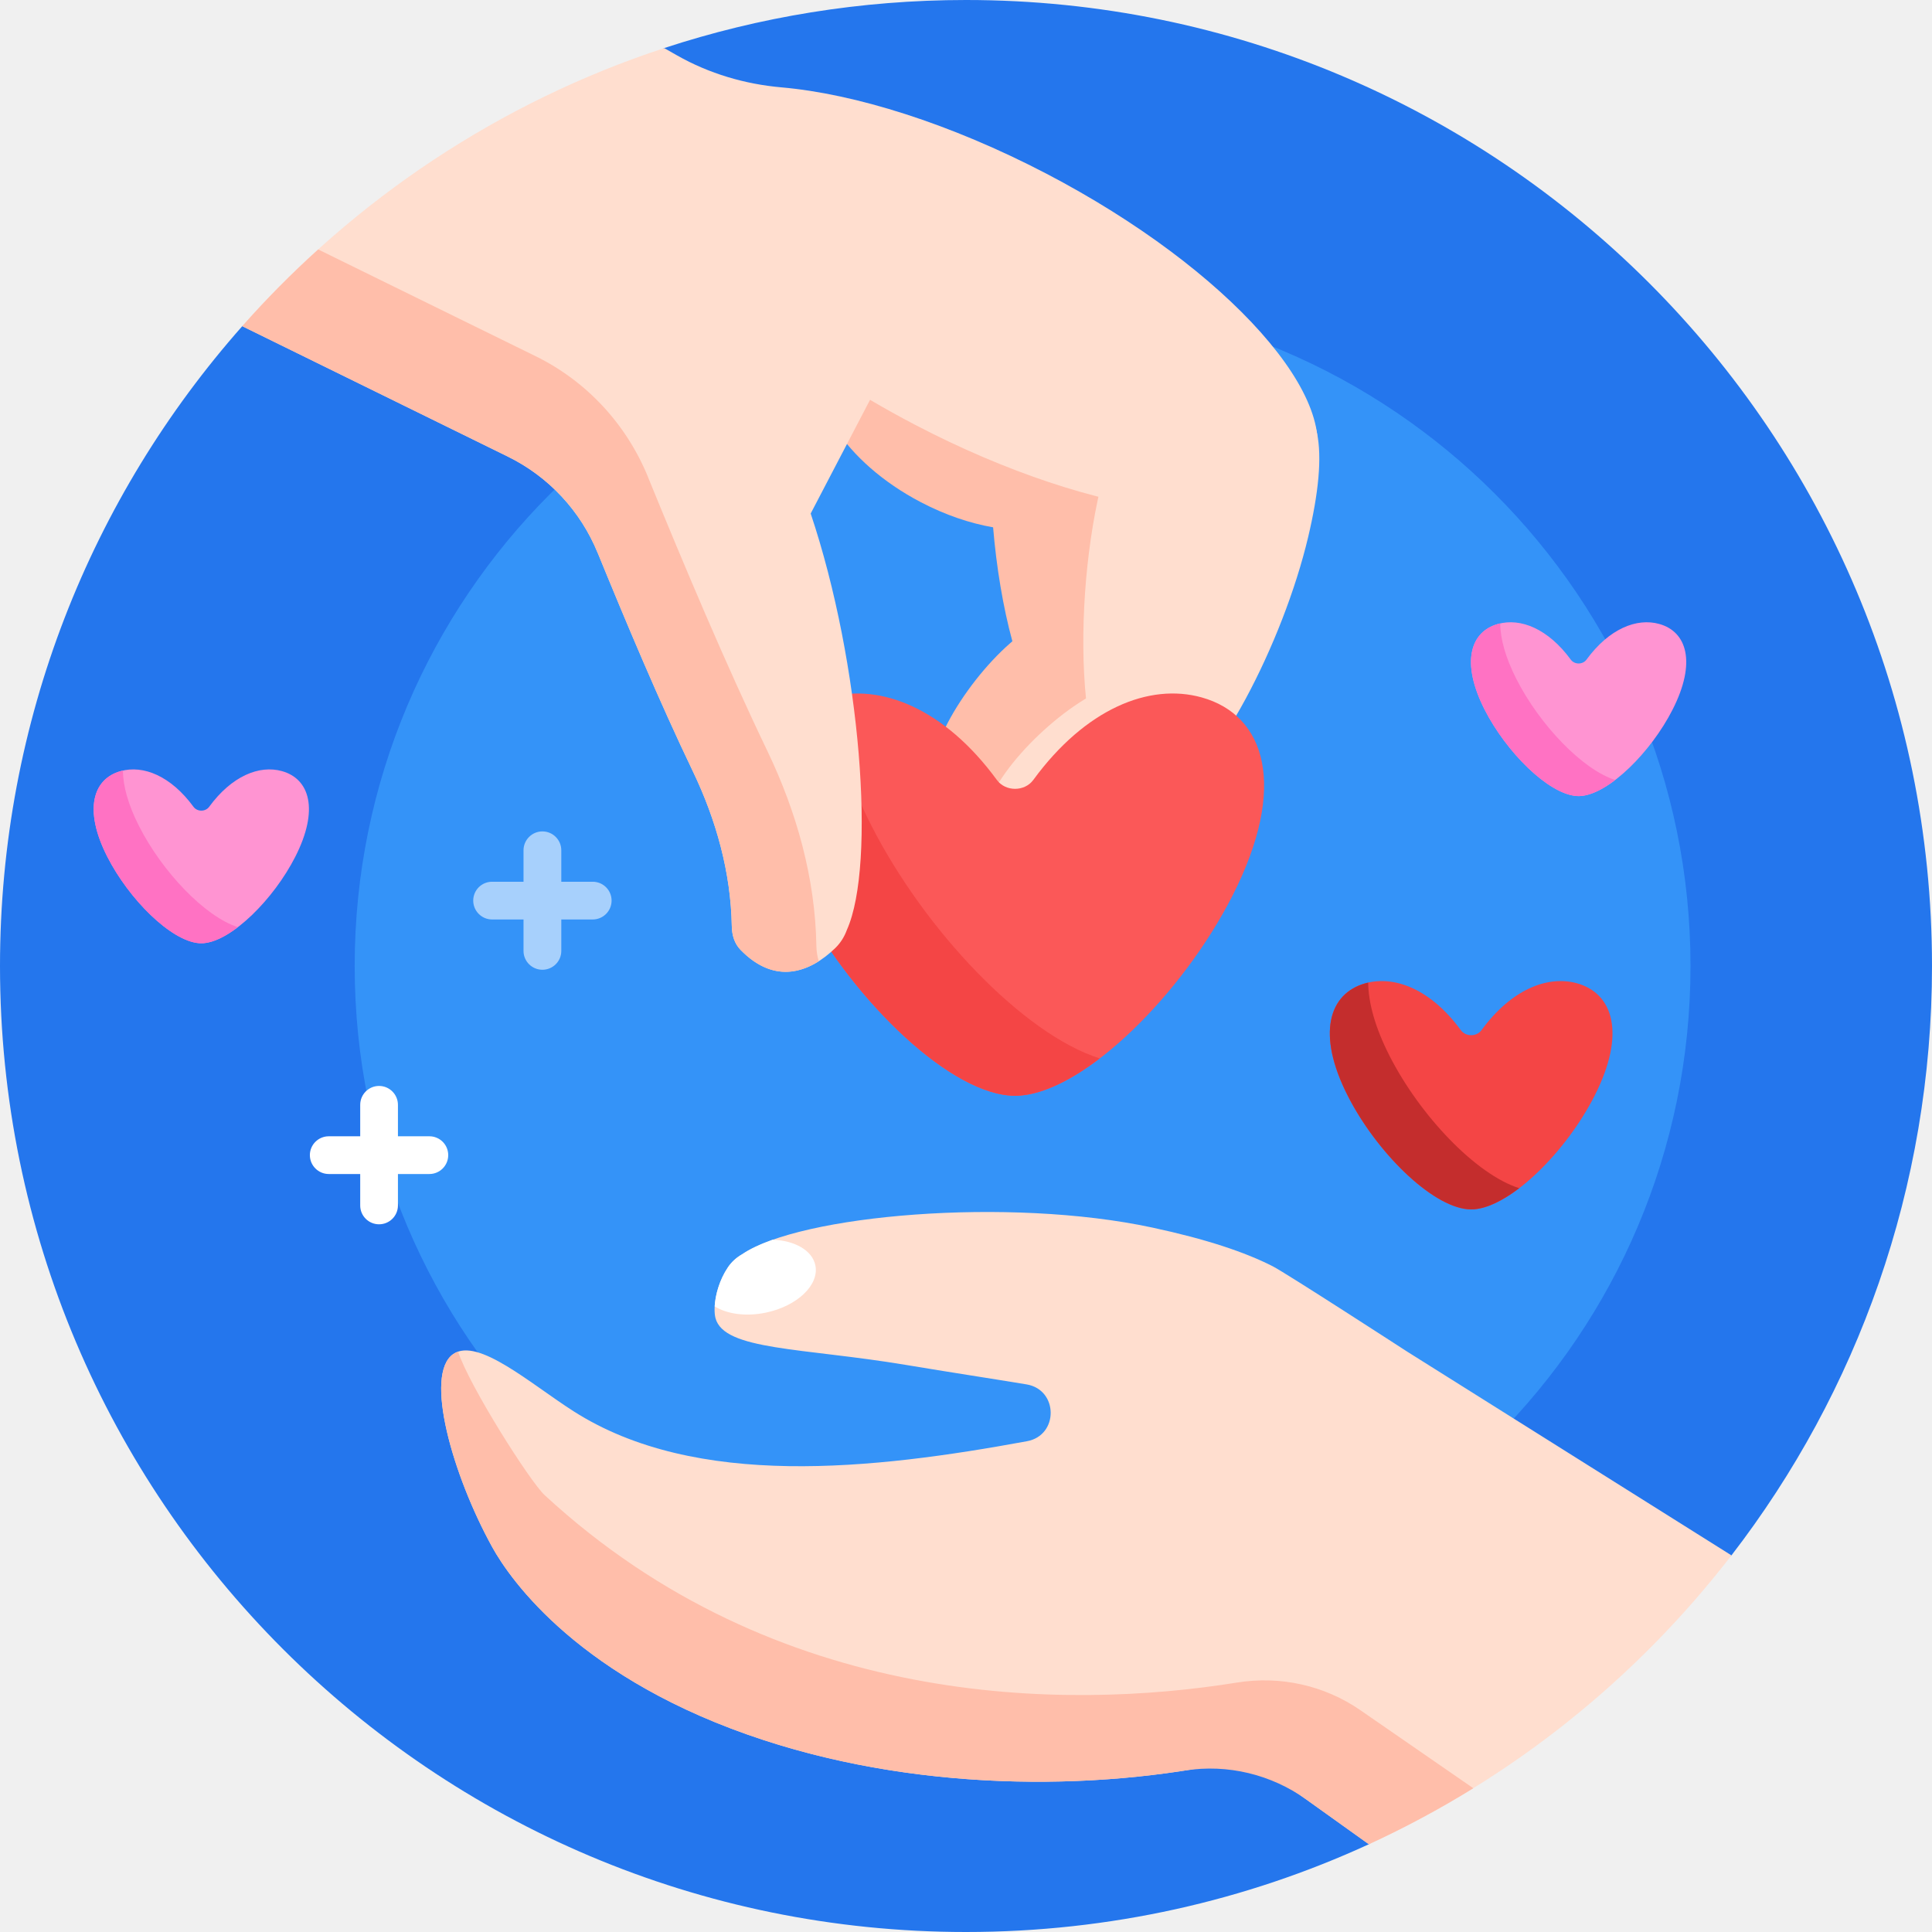
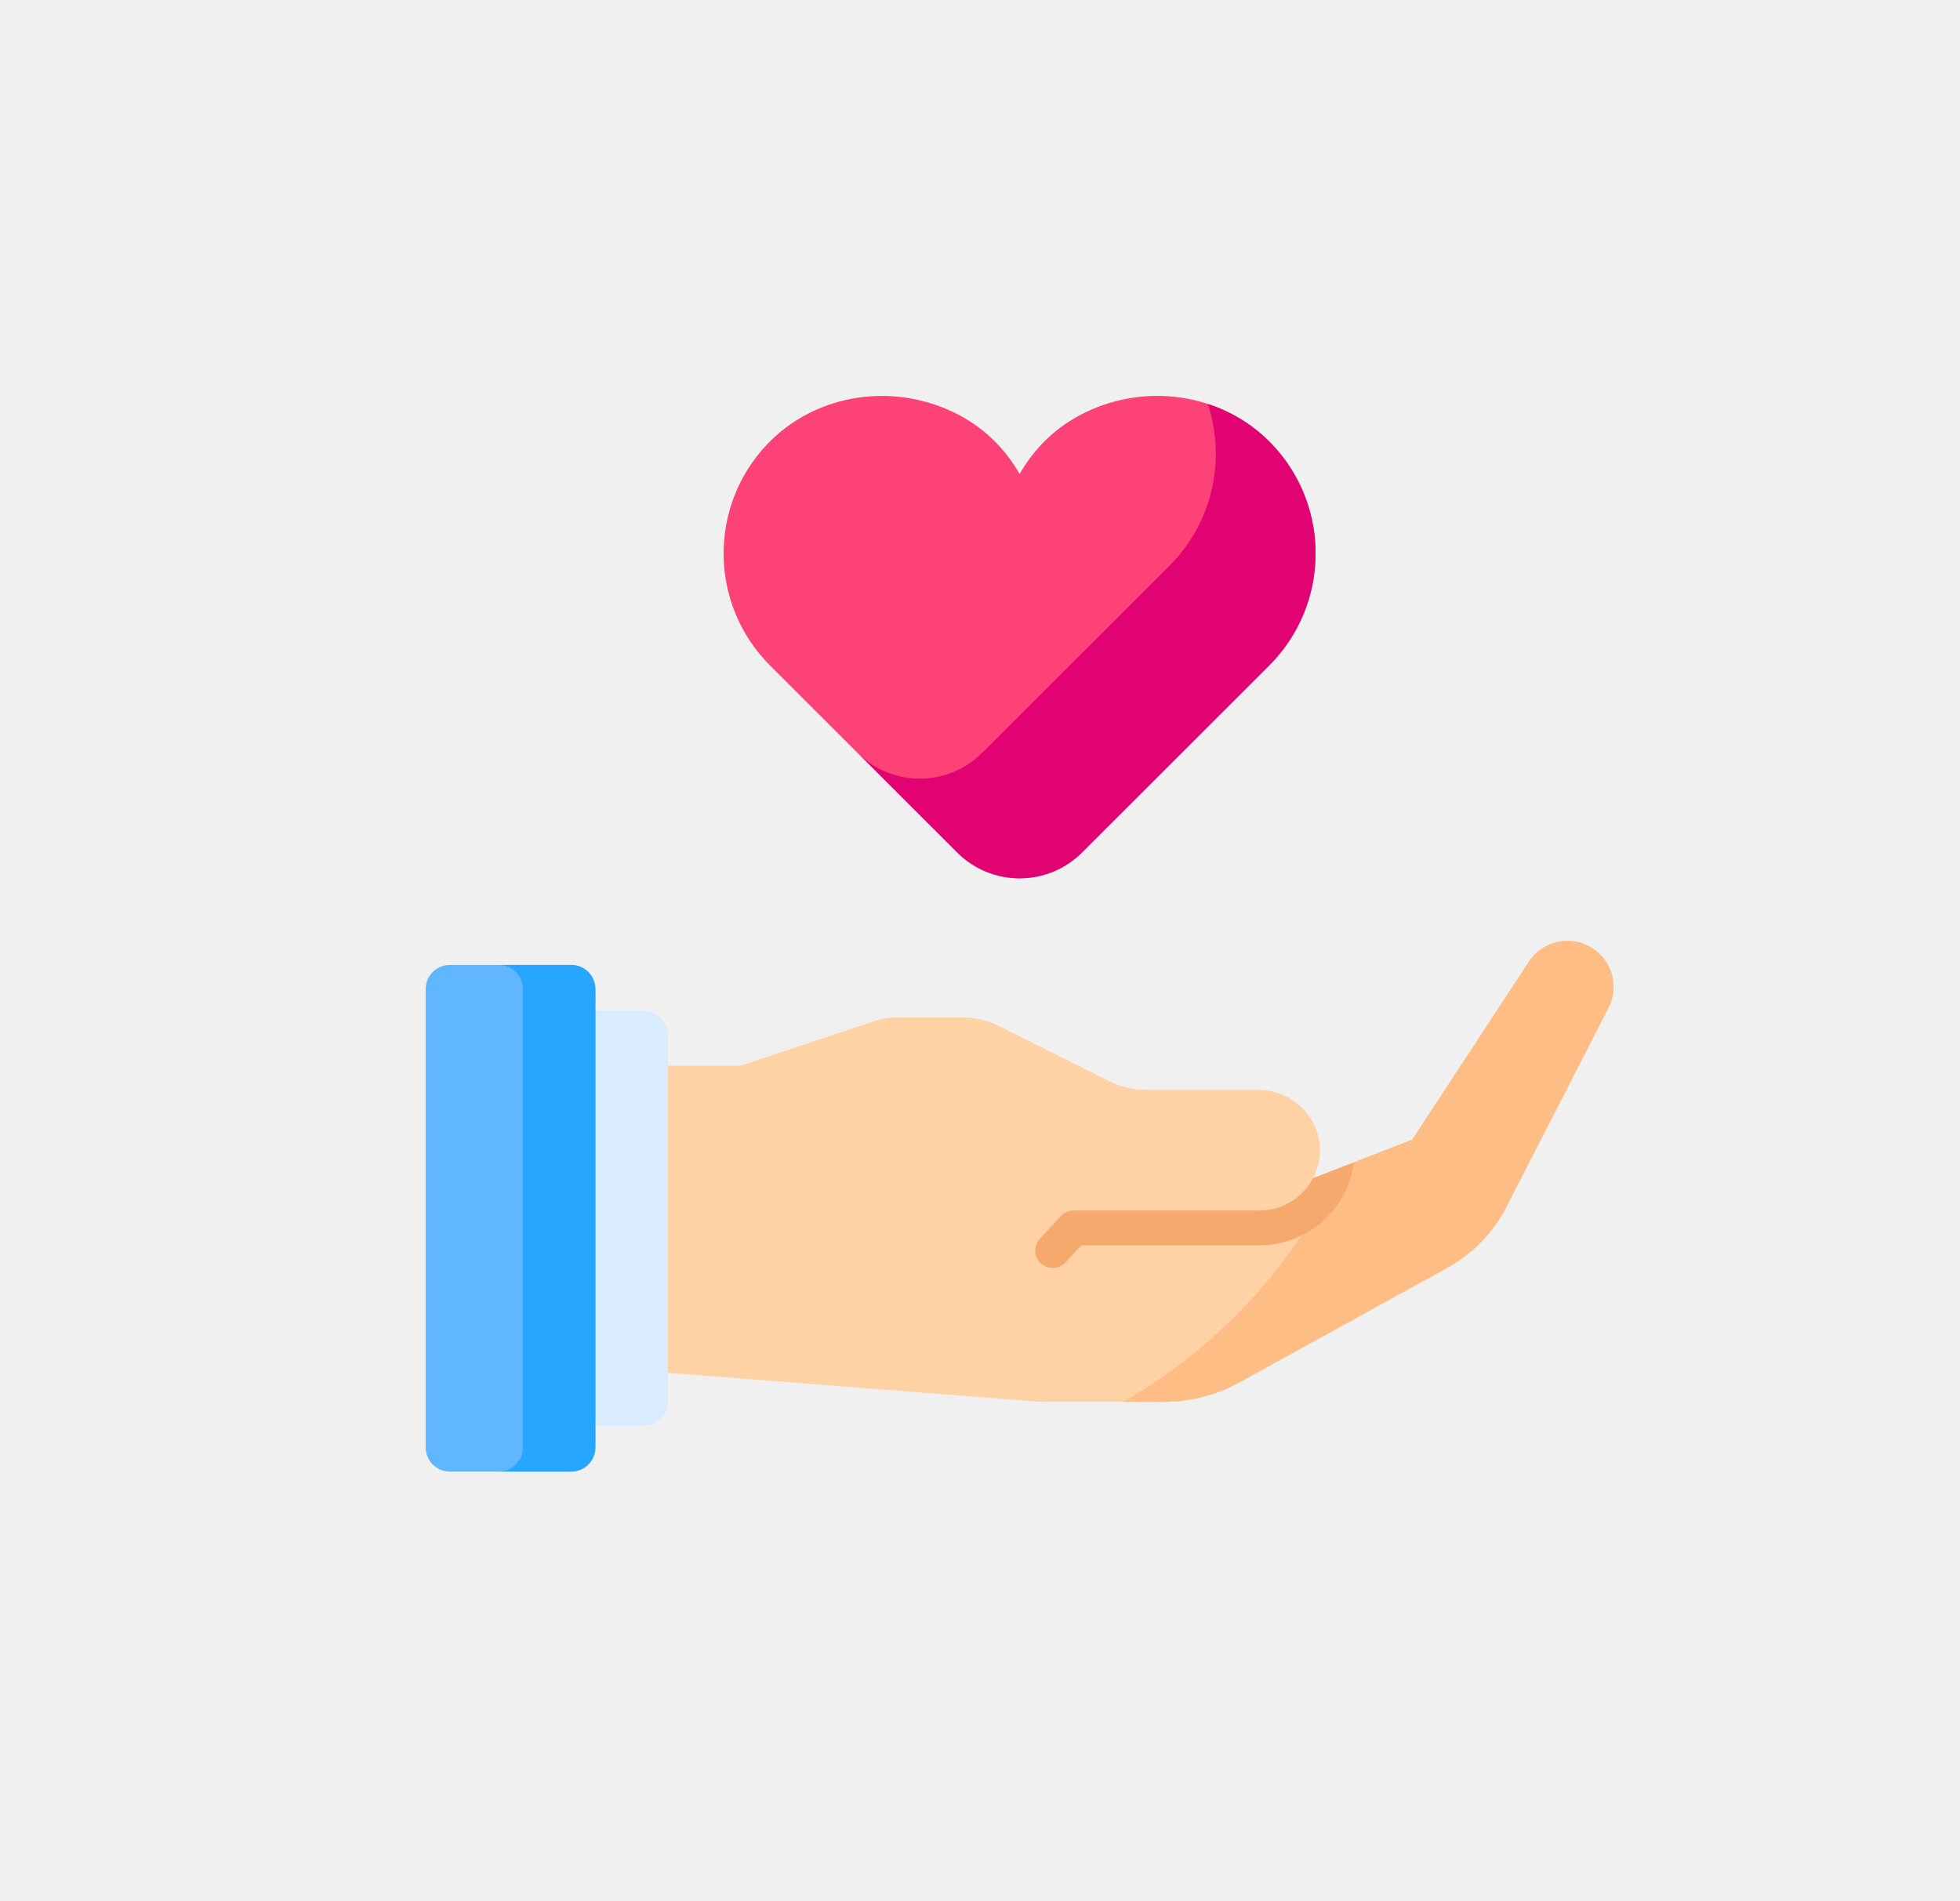
- <svg xmlns="http://www.w3.org/2000/svg" width="36" height="36" viewBox="0 0 36 36" fill="none">
-   <path d="M18 0C27.941 0 36 8.059 36 18C36 22.134 34.606 25.943 32.263 28.982C32.154 29.124 31.324 29.137 31.211 29.275C29.608 31.232 28.319 32.353 26.035 33.494C25.861 33.581 25.684 34.283 25.507 34.365C23.222 35.415 20.679 36 18 36C8.059 36 0 27.941 0 18C0 13.427 1.705 9.253 4.514 6.078C4.654 5.919 5.61 6.085 5.755 5.932C7.675 3.909 9.443 2.571 12.122 1.611C12.271 1.558 12.226 0.945 12.376 0.896C14.145 0.315 16.036 0 18 0V0Z" fill="#2476ED" />
-   <path d="M19.055 5.555C25.928 5.555 31.5 11.127 31.5 18C31.5 24.873 25.928 30.445 19.055 30.445C12.181 30.445 6.609 24.873 6.609 18C6.609 11.127 12.181 5.555 19.055 5.555Z" fill="#3493F8" />
-   <path d="M11.396 16.781C11.396 16.975 11.239 17.133 11.044 17.133H10.459V17.719C10.459 17.913 10.301 18.07 10.107 18.07C9.913 18.07 9.755 17.913 9.755 17.719V17.133H9.169C8.975 17.133 8.818 16.975 8.818 16.781C8.818 16.587 8.975 16.43 9.169 16.43H9.755V15.844C9.755 15.65 9.913 15.492 10.107 15.492C10.301 15.492 10.459 15.65 10.459 15.844V16.43H11.044C11.239 16.43 11.396 16.587 11.396 16.781Z" fill="#A7D0FC" />
-   <path d="M8.352 21.524C8.352 21.718 8.195 21.876 8.001 21.876H7.415V22.462C7.415 22.656 7.257 22.813 7.063 22.813C6.869 22.813 6.712 22.656 6.712 22.462V21.876H6.126C5.932 21.876 5.774 21.718 5.774 21.524C5.774 21.33 5.932 21.173 6.126 21.173H6.712V20.587C6.712 20.393 6.869 20.235 7.063 20.235C7.257 20.235 7.415 20.393 7.415 20.587V21.173H8.001C8.195 21.173 8.352 21.33 8.352 21.524Z" fill="white" />
-   <path d="M31.166 13.223C30.763 14.015 29.986 14.788 29.461 14.832C29.446 14.834 29.431 14.834 29.415 14.834C29.4 14.834 29.385 14.834 29.37 14.832C28.845 14.788 28.068 14.015 27.664 13.223C27.216 12.341 27.399 11.77 27.912 11.627C28.335 11.508 28.849 11.718 29.269 12.291C29.339 12.387 29.492 12.387 29.562 12.291C29.981 11.718 30.496 11.508 30.919 11.627C31.431 11.77 31.615 12.341 31.166 13.223ZM5.255 14.369C4.832 14.25 4.317 14.46 3.898 15.033C3.828 15.129 3.675 15.129 3.605 15.033C3.185 14.46 2.671 14.25 2.248 14.369C1.735 14.512 1.551 15.083 2 15.965C2.404 16.757 3.181 17.53 3.706 17.575C3.721 17.576 3.736 17.576 3.751 17.576C3.767 17.576 3.782 17.576 3.796 17.575C4.322 17.53 5.099 16.757 5.502 15.965C5.951 15.083 5.767 14.512 5.255 14.369Z" fill="#FF94D2" />
-   <path d="M30.098 14.534C29.872 14.706 29.65 14.816 29.461 14.832C29.446 14.834 29.431 14.834 29.416 14.834C29.4 14.834 29.385 14.834 29.37 14.832C28.845 14.788 28.068 14.015 27.664 13.223C27.216 12.341 27.399 11.77 27.912 11.627C27.926 11.623 27.94 11.619 27.954 11.616C27.957 11.902 28.051 12.252 28.257 12.655C28.69 13.507 29.486 14.34 30.098 14.534ZM2.593 15.398C2.387 14.994 2.293 14.645 2.29 14.358C2.276 14.361 2.262 14.365 2.248 14.369C1.735 14.512 1.551 15.083 2 15.965C2.404 16.757 3.181 17.53 3.706 17.575C3.721 17.576 3.736 17.576 3.751 17.576C3.767 17.576 3.782 17.576 3.796 17.575C3.986 17.559 4.208 17.448 4.433 17.276C3.822 17.082 3.026 16.249 2.593 15.398Z" fill="#FF72C3" />
-   <path d="M22.45 8.302C22.315 10.305 21.476 12.977 20.546 13.64C20.499 13.687 20.449 13.734 20.394 13.782C19.515 14.55 17.921 15.234 17.487 14.738C17.053 14.241 17.944 12.753 18.823 11.985C18.837 11.973 18.851 11.961 18.864 11.949C18.69 11.311 18.567 10.569 18.505 9.826C18.074 9.751 17.614 9.596 17.161 9.359C15.737 8.616 14.928 7.352 15.354 6.535C15.781 5.718 19.878 5.305 20.655 5.357C21.751 5.431 22.607 5.973 22.45 8.302Z" fill="#FFBEAA" />
-   <path d="M24.375 10.01C23.911 11.963 22.642 14.46 21.616 14.96C21.562 14.998 21.504 15.036 21.442 15.075C20.448 15.687 18.763 16.098 18.417 15.537C18.071 14.976 19.196 13.655 20.19 13.043C20.205 13.033 20.221 13.024 20.236 13.015C20.114 11.81 20.22 10.291 20.505 9.091C21.044 6.82 22.022 6.555 23.091 6.809C23.774 6.971 24.369 7.253 24.54 8.067C24.636 8.527 24.569 9.191 24.375 10.01Z" fill="#FFDECF" />
-   <path d="M22.966 16.689C22.032 18.522 20.234 20.312 19.018 20.414C18.984 20.417 18.949 20.418 18.914 20.418C18.879 20.418 18.844 20.417 18.81 20.414C17.595 20.312 15.796 18.522 14.862 16.689C13.824 14.649 14.249 13.328 15.435 12.996C16.413 12.722 17.604 13.207 18.575 14.533C18.736 14.754 19.092 14.754 19.254 14.533C20.224 13.207 21.415 12.722 22.394 12.996C23.579 13.328 24.004 14.649 22.966 16.689Z" fill="#FB5858" />
-   <path d="M20.492 19.722C19.97 20.121 19.456 20.377 19.018 20.413C18.984 20.417 18.949 20.418 18.914 20.418C18.879 20.418 18.844 20.417 18.81 20.413C17.595 20.312 15.796 18.522 14.862 16.689C13.824 14.649 14.249 13.328 15.435 12.996C15.467 12.987 15.499 12.979 15.532 12.971C15.539 13.634 15.757 14.442 16.233 15.376C17.236 17.347 19.078 19.275 20.492 19.722Z" fill="#F44545" />
-   <path d="M24.433 8.791C23.758 10.083 20.455 9.693 17.056 7.918C16.766 7.767 16.484 7.61 16.212 7.45L15.106 9.569C16.045 12.368 16.326 16.108 15.781 17.326C15.735 17.454 15.663 17.569 15.566 17.664C15.094 18.122 14.444 18.363 13.798 17.698C13.688 17.585 13.639 17.431 13.636 17.258C13.619 16.256 13.344 15.275 12.911 14.373C12.287 13.073 11.666 11.595 11.144 10.318L11.138 10.305C10.818 9.52 10.22 8.88 9.459 8.506L4.514 6.078C6.605 3.714 9.309 1.904 12.376 0.896L12.617 1.033C13.213 1.371 13.878 1.568 14.562 1.628C15.931 1.748 17.702 2.299 19.5 3.237C22.899 5.012 25.108 7.498 24.433 8.791Z" fill="#FFDECF" />
-   <path d="M15.257 17.911C14.83 18.183 14.313 18.228 13.798 17.698C13.688 17.585 13.639 17.431 13.636 17.258C13.619 16.256 13.344 15.275 12.911 14.373C12.287 13.073 11.666 11.595 11.144 10.318C11.142 10.313 11.14 10.309 11.138 10.305C10.819 9.523 10.229 8.884 9.471 8.512L4.514 6.078C4.959 5.575 5.431 5.098 5.929 4.648L9.98 6.637C10.932 7.104 11.674 7.907 12.075 8.889C12.077 8.895 12.079 8.9 12.081 8.906C12.737 10.51 13.518 12.368 14.302 14C14.846 15.135 15.191 16.367 15.212 17.625C15.214 17.727 15.229 17.823 15.257 17.911Z" fill="#FFBEAA" />
-   <path d="M32.263 28.982C30.49 31.281 28.174 33.139 25.507 34.365L23.263 32.76C20.681 33.373 17.277 33.419 14.236 32.426C10.813 31.309 9.51 29.44 9.172 28.828C8.433 27.489 7.896 25.606 8.448 25.229C8.907 24.916 9.894 25.791 10.688 26.297C12.968 27.752 16.271 27.382 19.137 26.855C19.73 26.746 19.723 25.895 19.128 25.796C18.407 25.677 17.704 25.571 16.879 25.433C14.954 25.112 13.491 25.164 13.332 24.561C13.282 24.368 13.339 23.949 13.565 23.614C13.633 23.513 13.723 23.432 13.828 23.372C14.907 22.637 18.794 22.299 21.472 22.874C22.475 23.089 23.2 23.332 23.715 23.595C23.969 23.725 26.22 25.185 26.22 25.185L32.263 28.982Z" fill="#FFDECF" />
-   <path d="M27.453 33.321C26.828 33.707 26.179 34.056 25.507 34.365L24.341 33.531C23.687 33.063 22.875 32.867 22.08 32.991C19.693 33.364 16.832 33.273 14.236 32.426C10.813 31.309 9.51 29.44 9.172 28.828C8.433 27.489 7.896 25.606 8.448 25.229C8.476 25.21 8.505 25.196 8.536 25.185C8.74 25.817 9.877 27.609 10.149 27.86C14.46 31.842 19.842 31.869 23.051 31.352C23.856 31.222 24.68 31.404 25.35 31.868L27.453 33.321Z" fill="#FFBEAA" />
-   <path d="M13.317 24.342C13.329 24.131 13.404 23.851 13.564 23.614C13.633 23.513 13.722 23.432 13.828 23.372C13.972 23.274 14.165 23.183 14.399 23.1C14.81 23.117 15.135 23.298 15.193 23.577C15.269 23.942 14.856 24.337 14.27 24.459C13.897 24.537 13.544 24.484 13.317 24.342Z" fill="white" />
-   <path d="M29.712 20.419C29.183 21.459 28.162 22.475 27.472 22.533C27.453 22.534 27.433 22.535 27.413 22.535C27.393 22.535 27.373 22.534 27.354 22.533C26.664 22.475 25.643 21.459 25.114 20.419C24.524 19.261 24.766 18.512 25.439 18.323C25.994 18.167 26.67 18.443 27.22 19.195C27.312 19.321 27.514 19.321 27.606 19.195C28.156 18.443 28.832 18.167 29.388 18.323C30.06 18.512 30.302 19.261 29.712 20.419Z" fill="#F44545" />
-   <path d="M28.309 22.14C28.012 22.366 27.721 22.512 27.472 22.533C27.453 22.534 27.433 22.535 27.413 22.535C27.393 22.535 27.373 22.534 27.354 22.533C26.664 22.475 25.643 21.459 25.114 20.419C24.524 19.261 24.766 18.512 25.439 18.323C25.457 18.318 25.475 18.313 25.494 18.309C25.498 18.685 25.622 19.144 25.892 19.674C26.461 20.792 27.506 21.887 28.309 22.14Z" fill="#C42D2D" />
+ <svg xmlns="http://www.w3.org/2000/svg" width="33" height="32" viewBox="0 0 33 32" fill="none">
+   <path d="M26.801 15.959C26.443 15.736 25.972 15.84 25.741 16.193L23.777 19.19L22.796 19.571L22.453 19.93L22.107 19.838C22.184 19.691 22.227 19.524 22.223 19.346C22.211 18.789 21.739 18.352 21.182 18.352H19.303C19.084 18.352 18.868 18.301 18.672 18.203L16.805 17.27C16.624 17.18 16.425 17.133 16.223 17.133H15.115C14.975 17.133 14.836 17.156 14.703 17.2L12.464 17.946H11.244L10.16 20.461L11.244 23.117L17.4 23.595C17.484 23.602 17.568 23.605 17.652 23.605H19.585C20.037 23.605 20.481 23.491 20.876 23.273L24.371 21.345C24.796 21.11 25.142 20.754 25.363 20.322L27.081 16.971C27.265 16.613 27.143 16.173 26.801 15.959Z" fill="#FED2A4" />
+   <path d="M26.801 15.959C26.443 15.736 25.972 15.84 25.741 16.193L23.777 19.19L22.796 19.571L22.453 19.93L22.432 19.924C21.639 21.465 20.41 22.747 18.908 23.605H19.585C20.037 23.605 20.481 23.491 20.876 23.273L24.371 21.345C24.796 21.11 25.142 20.754 25.363 20.322L27.081 16.971C27.265 16.613 27.143 16.173 26.801 15.959Z" fill="#FFBD86" />
+   <path d="M11.244 23.601V17.426C11.244 17.202 11.062 17.02 10.837 17.02H9.243V24.008H10.837C11.062 24.008 11.244 23.826 11.244 23.601Z" fill="#D8ECFE" />
+   <path d="M10.024 24.373V16.654C10.024 16.43 9.842 16.248 9.617 16.248H7.573C7.349 16.248 7.167 16.43 7.167 16.654V24.373C7.167 24.598 7.349 24.779 7.573 24.779H9.617C9.842 24.779 10.024 24.598 10.024 24.373Z" fill="#60B7FF" />
+   <path d="M9.617 16.248H8.397C8.622 16.248 8.804 16.43 8.804 16.654V24.373C8.804 24.598 8.622 24.779 8.397 24.779H9.617C9.842 24.779 10.024 24.598 10.024 24.373V16.654C10.024 16.43 9.842 16.248 9.617 16.248Z" fill="#26A6FE" />
+   <path d="M21.426 7.491C20.592 6.604 19.236 6.42 18.165 7C17.709 7.247 17.391 7.594 17.167 7.98C16.943 7.594 16.625 7.247 16.169 7C15.097 6.421 13.742 6.604 12.907 7.491C11.923 8.538 11.942 10.184 12.966 11.207L16.117 14.354C16.697 14.934 17.637 14.934 18.217 14.354L21.367 11.207C22.391 10.184 22.411 8.538 21.426 7.491Z" fill="#FD4278" />
+   <path d="M21.426 7.491C21.12 7.165 20.743 6.935 20.336 6.802C20.642 7.73 20.426 8.791 19.688 9.529L16.537 12.676C15.957 13.256 15.017 13.256 14.437 12.676L16.117 14.355C16.697 14.934 17.637 14.934 18.217 14.355L21.367 11.207C22.391 10.184 22.411 8.538 21.426 7.491Z" fill="#E10371" />
+   <path d="M22.795 19.571L22.107 19.838C22.107 19.838 22.107 19.838 22.107 19.838C21.937 20.162 21.598 20.383 21.206 20.383H18.076C17.994 20.383 17.916 20.418 17.86 20.478L17.508 20.859C17.401 20.974 17.405 21.154 17.516 21.265C17.634 21.382 17.826 21.379 17.939 21.257L18.206 20.969H21.206C22.021 20.969 22.695 20.358 22.795 19.571Z" fill="#F6A96C" />
</svg>
